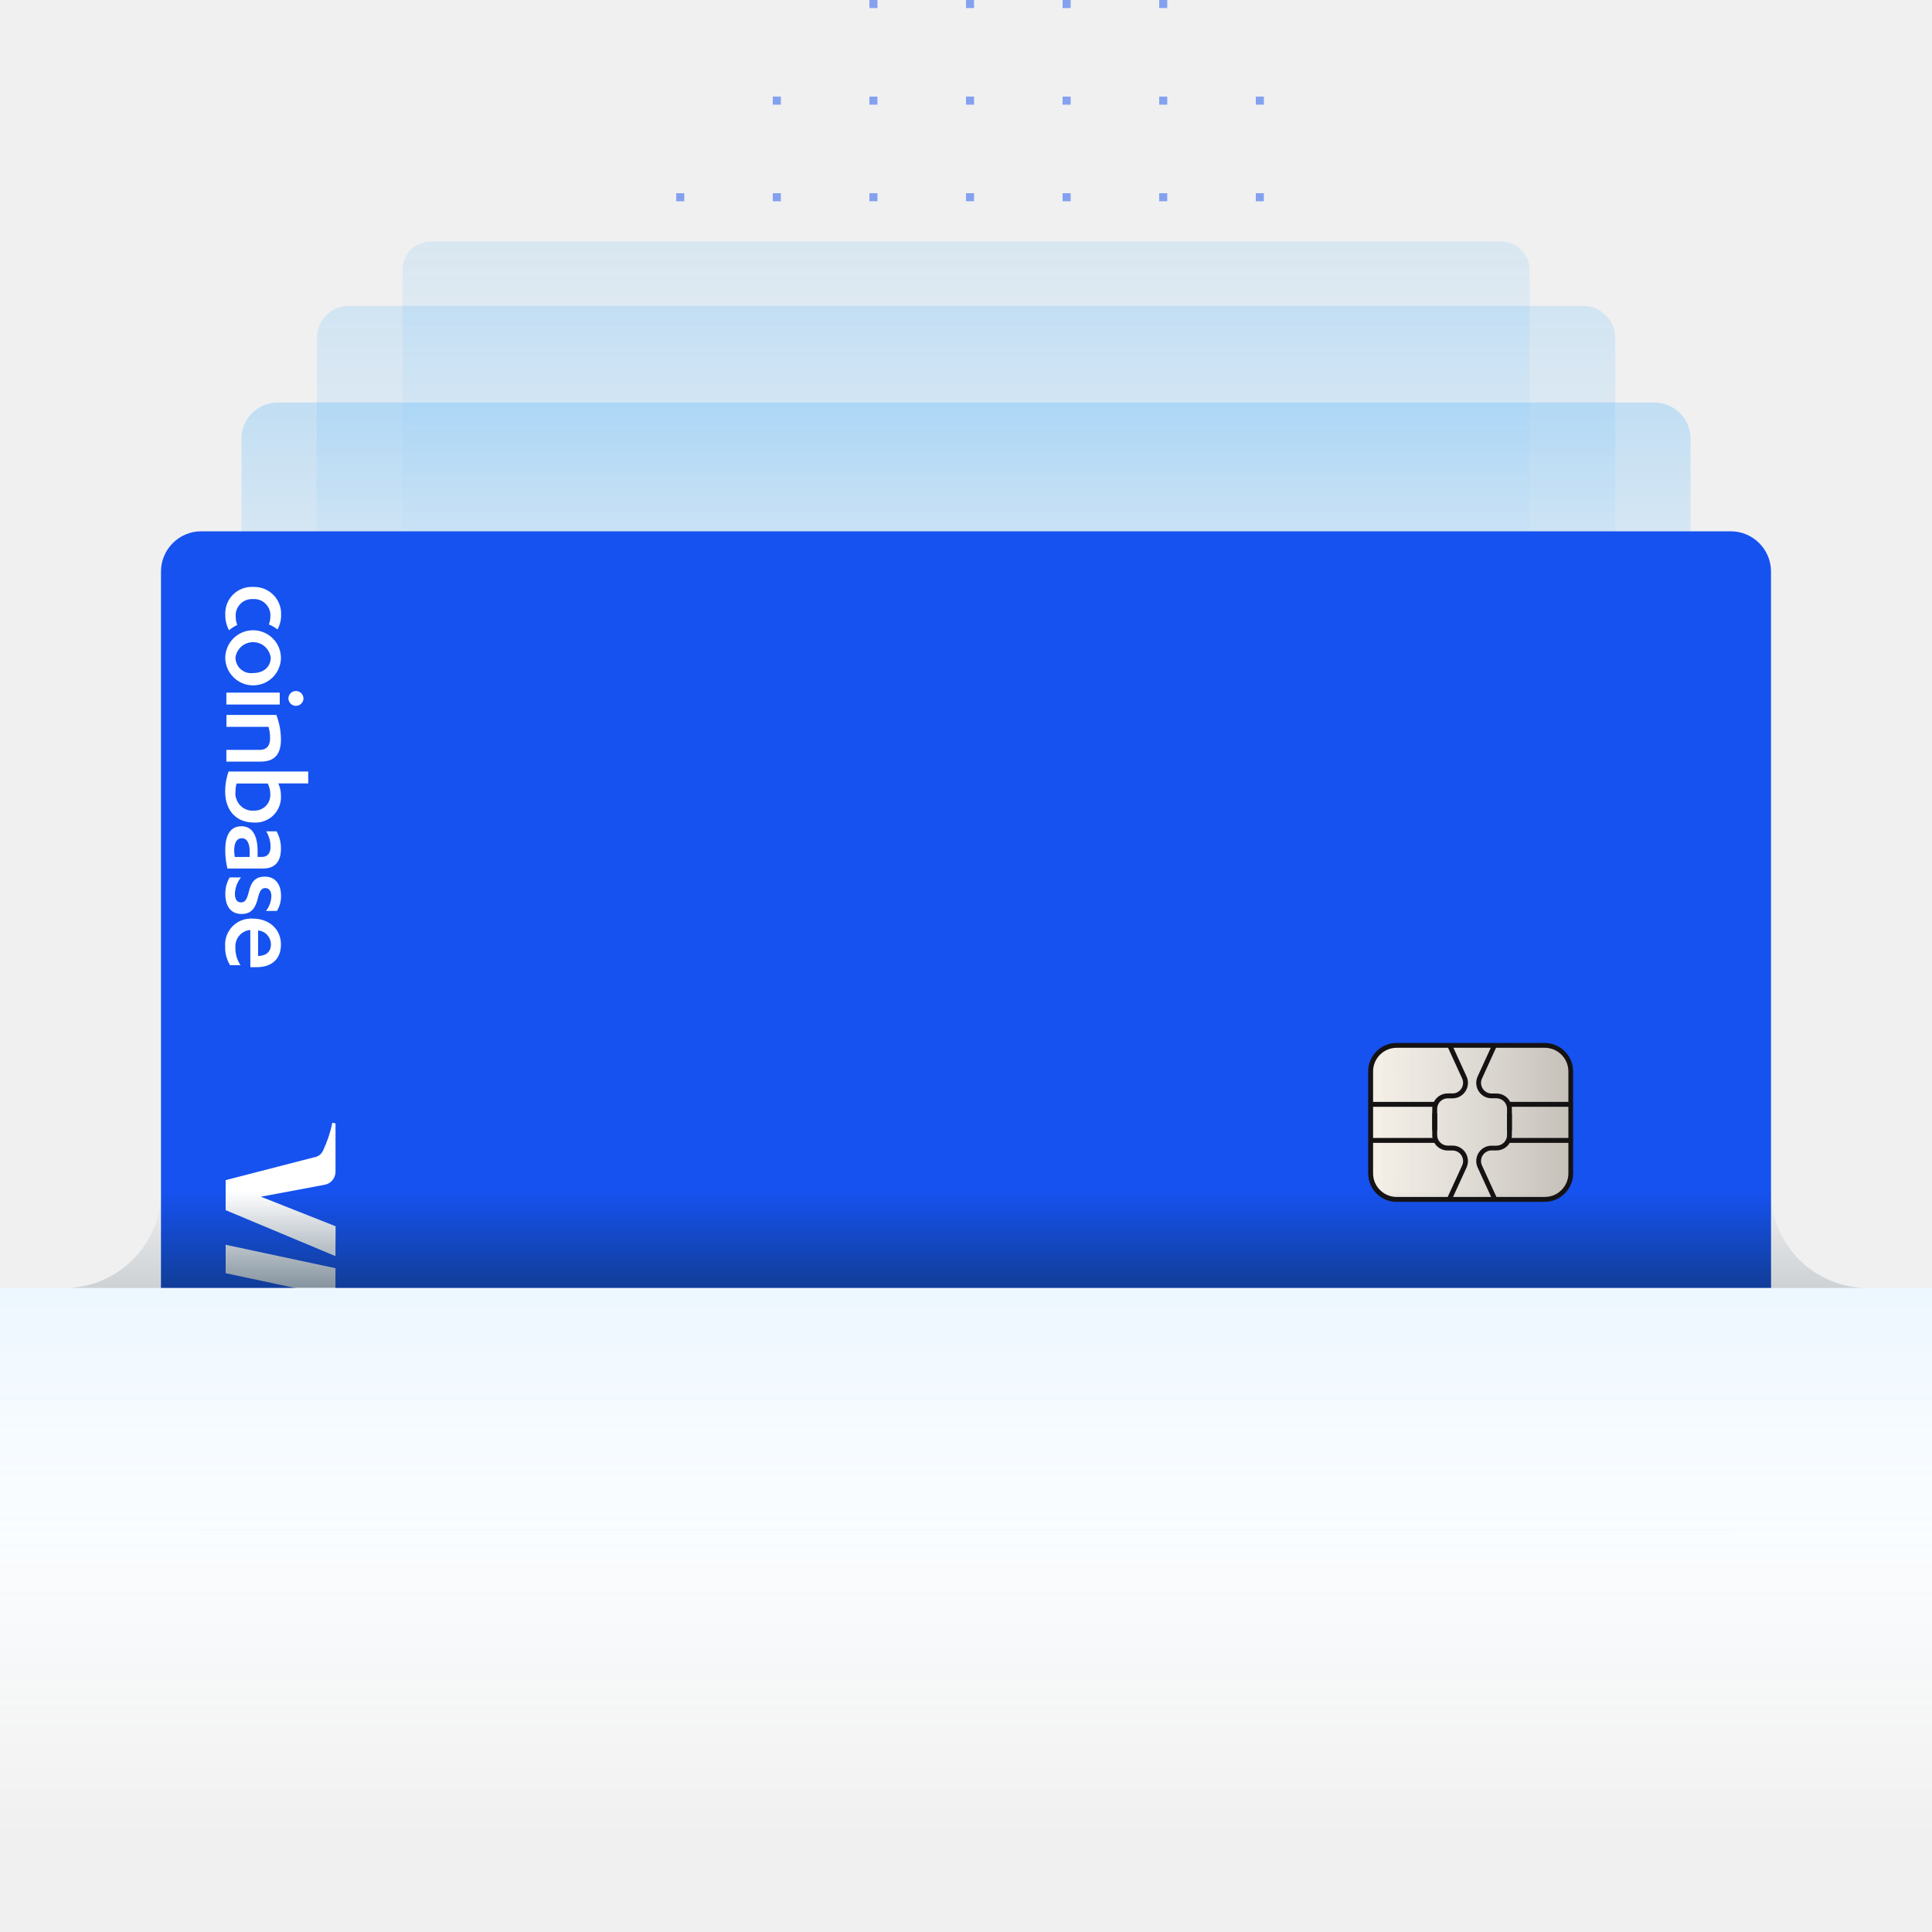
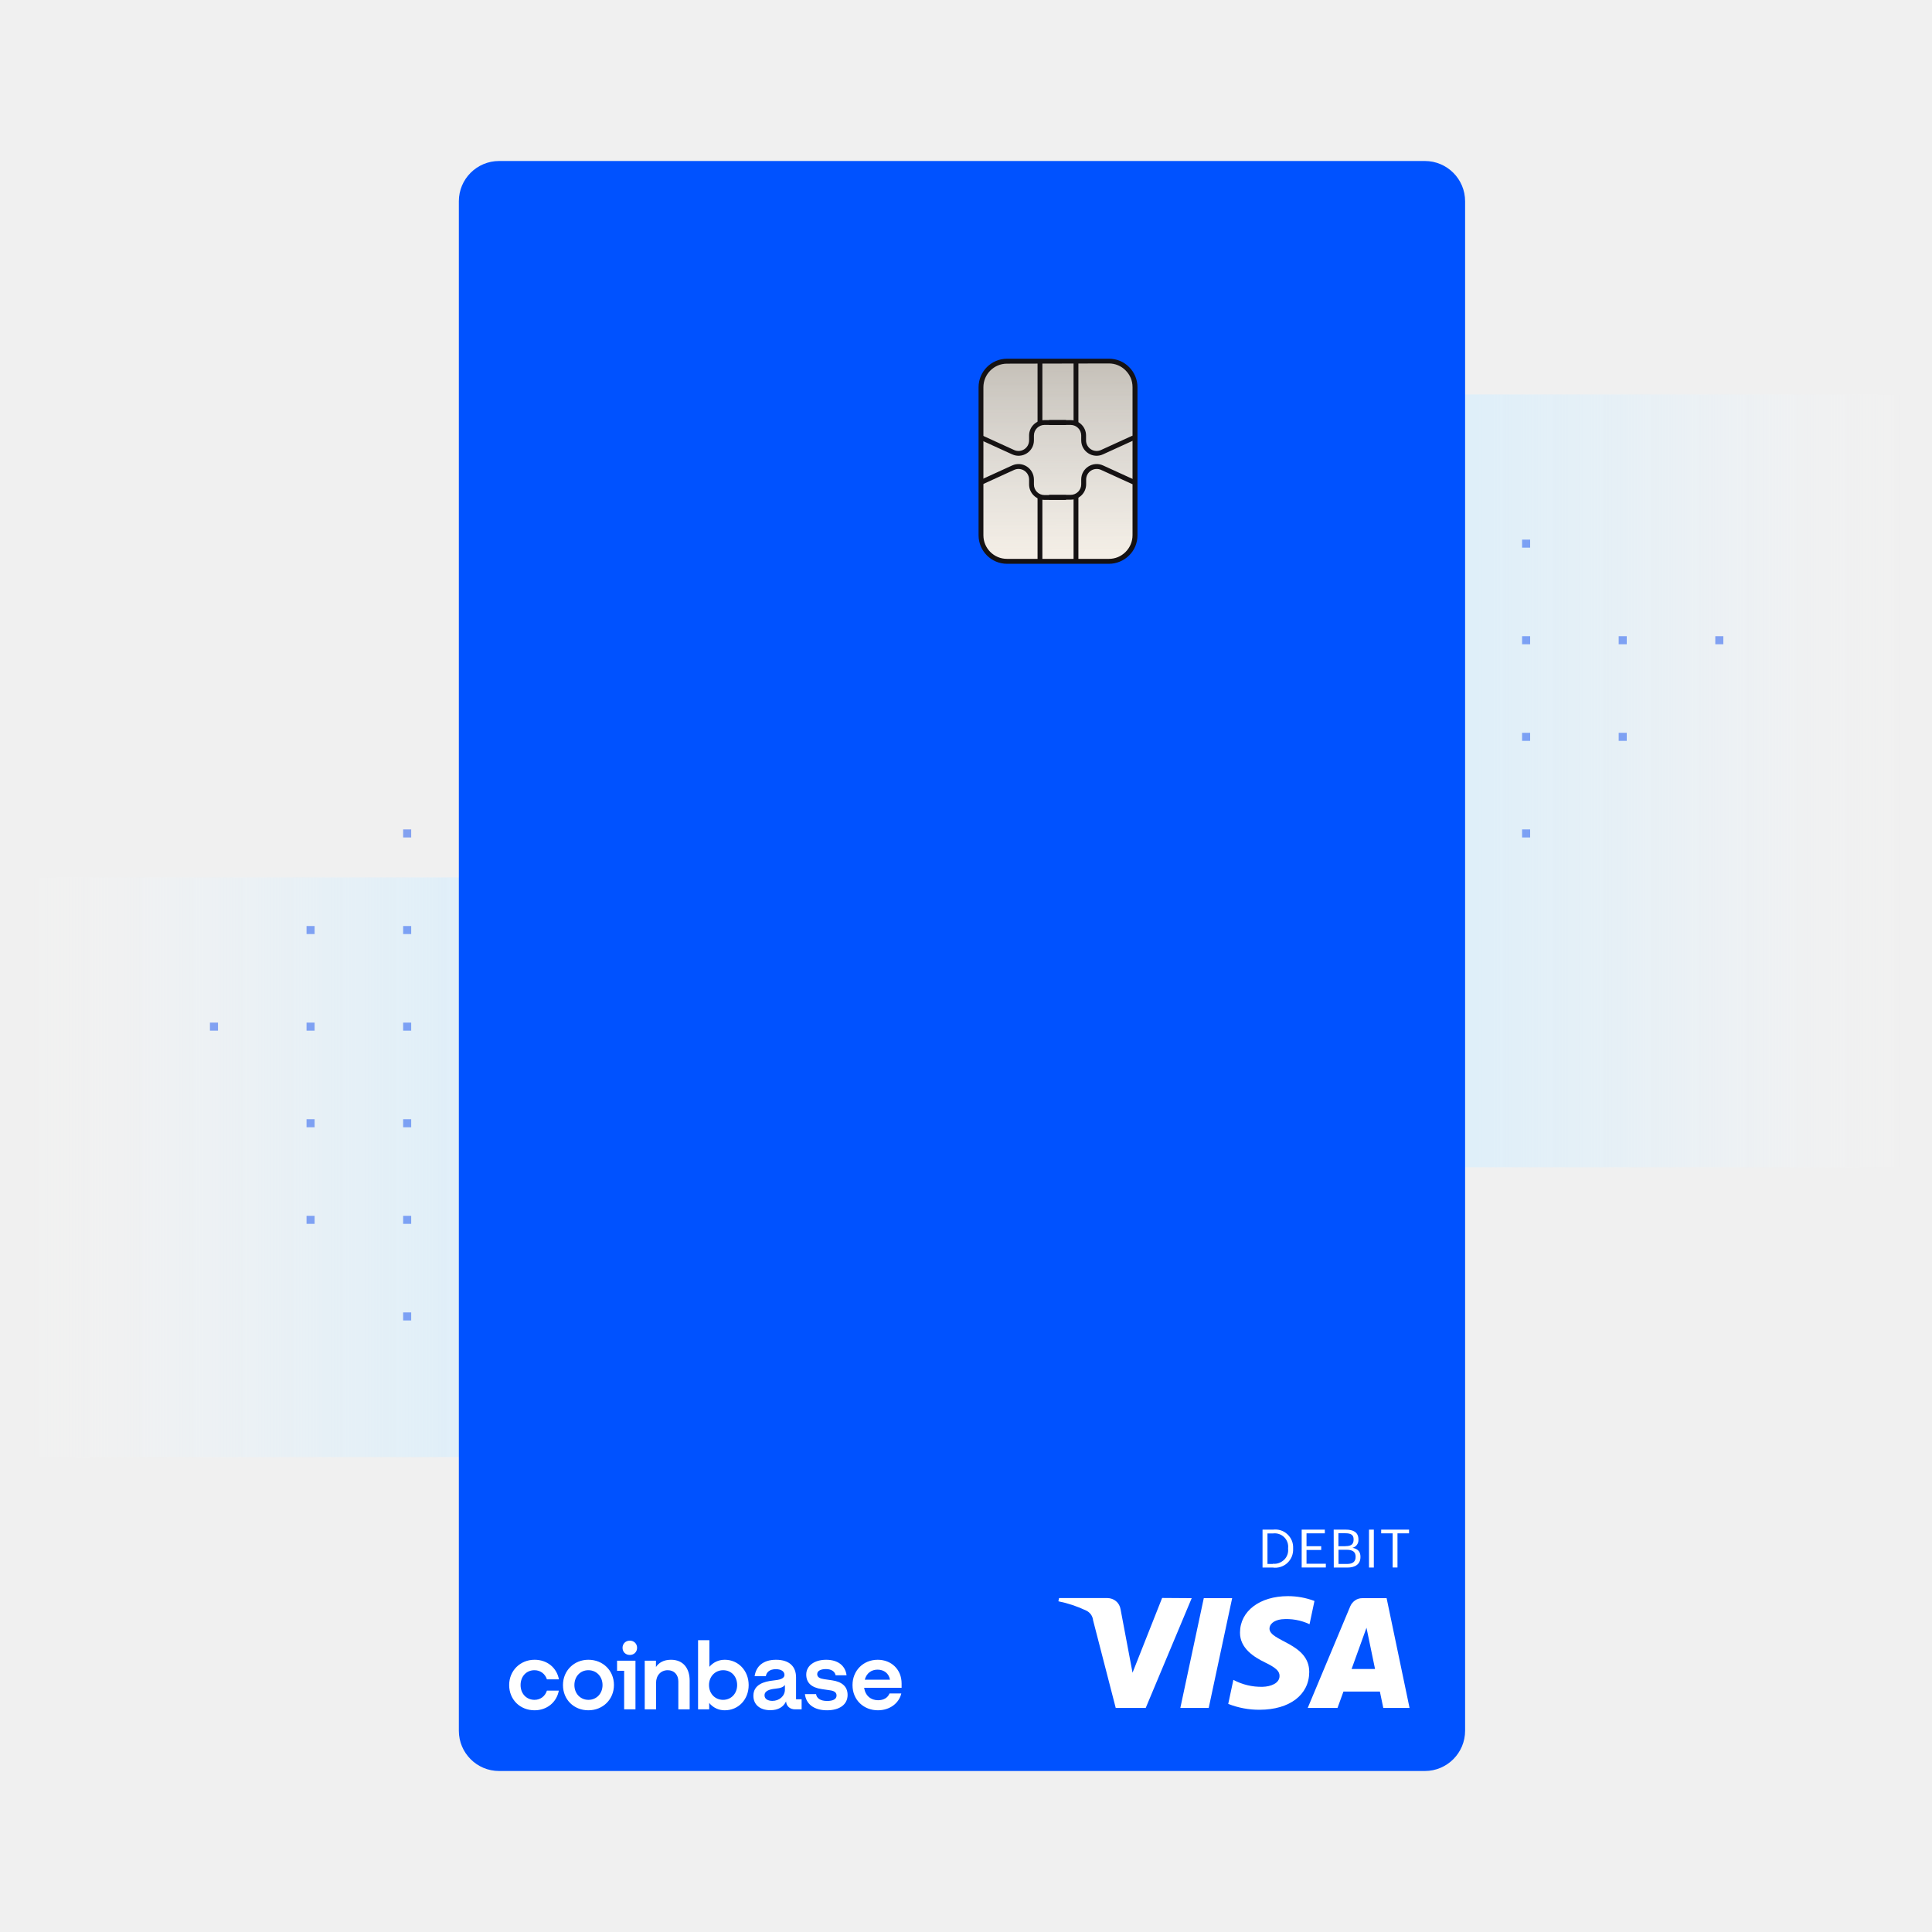
<svg xmlns="http://www.w3.org/2000/svg" fill="none" viewBox="0 0 240 240">
-   <path fill="url(#a)" d="M186.5 116h-133c-1.93 0-3.5-1.57-3.5-3.5v-79c0-1.93 1.57-3.5 3.5-3.5h133c1.93 0 3.5 1.57 3.5 3.5v79c0 1.93-1.57 3.5-3.5 3.5z" />
-   <path fill="url(#b)" d="M196.65 138H43.36c-2.21 0-4-1.79-4-4V42c0-2.21 1.79-4 4-4h153.29c2.21 0 4 1.79 4 4v92c0 2.21-1.8 4-4 4z" />
-   <path fill="url(#c)" d="M205.5 162h-171c-2.49 0-4.5-2.01-4.5-4.5v-103c0-2.49 2.01-4.5 4.5-4.5h171c2.49 0 4.5 2.01 4.5 4.5v103c0 2.49-2.01 4.5-4.5 4.5z" />
-   <path fill="#1652F0" d="M215 190H25c-2.76 0-5-2.24-5-5V71c0-2.76 2.24-5 5-5h190c2.76 0 5 2.24 5 5v114c0 2.76-2.24 5-5 5z" />
-   <path fill="#fff" d="m41.67 161.07-13.64-2.91v-3.53l13.64 2.91v3.53zm-8.81 14.83 5.12 1.86-5.12 1.07v-2.93zm-4.83 3.93v3.26l13.64-2.85v-3.01c0-.32-.09-.64-.27-.9-.18-.27-.43-.48-.73-.6l-12.64-5.29v3.7l2.04.73v4.52l-2.04.44zm4.45-9.2c3.6.01 3.8-4.97 5.41-4.94.49.01 1.01.48 1.14 1.49.11 1.19-.1 2.39-.61 3.48l2.89.62c.4-1.05.6-2.17.6-3.3 0-3.48-1.85-5.94-4.51-5.95-1.96-.02-3.06 1.75-3.71 3.09-.67 1.37-1.1 1.83-1.69 1.83-.91-.01-1.32-1.1-1.33-2.11-.03-1.26.27-2.51.86-3.62l-2.99-.64c-.48 1.25-.73 2.58-.72 3.92 0 3.7 1.83 6.12 4.66 6.13zm9.19-14.59-13.64-5.71v-3.73l10.89-2.81c.25-.03.5-.12.71-.26.21-.15.38-.34.49-.58.53-1.11.92-2.27 1.16-3.48l.4.08v6c0 .39-.14.77-.39 1.07-.25.3-.61.5-.99.56l-7.89 1.48 9.28 3.67-.02 3.71zM50.18 164.84v1.3c.04.32.01.65-.09.96-.1.31-.26.59-.49.83a2.19 2.19 0 0 1-1.74.71h-.06c-.33.02-.65-.04-.96-.16a2.217 2.217 0 0 1-1.29-1.39c-.1-.31-.13-.64-.09-.96v-1.29h4.72zm-4.25 1.27c-.03.25 0 .51.08.76.08.24.22.46.4.65.18.18.4.32.64.41.24.09.5.12.75.09h.05c.25.03.51 0 .75-.09s.46-.23.64-.41c.18-.18.31-.41.39-.65.08-.24.1-.5.07-.76v-.67h-3.78v.67h.01zM50.18 169.7v2.87h-.47v-2.27h-1.6v1.83h-.47v-1.83h-1.71v2.4h-.47v-2.99h4.72v-.01zM50.18 173.67v1.48c0 .92-.29 1.58-1.22 1.58h-.03a.943.943 0 0 1-.63-.19.973.973 0 0 1-.36-.55c-.16.72-.51.99-1.13.99h-.03c-.89 0-1.32-.63-1.32-1.62v-1.69h4.72zm-2.06 1.48c0 .72.25 1 .83 1h.03c.53 0 .75-.32.75-1.01v-.88h-1.61v.89zm-2.21.2c0 .72.3 1.05.88 1.05h.03c.58 0 .86-.34.86-1.13v-1.01h-1.76l-.01 1.09zM50.18 178.06v.6h-4.71v-.6h4.71zM49.71 181.02v-1.43h.47v3.46h-.47v-1.43h-4.24v-.6h4.24zM37.7 86.77c0-.24-.1-.48-.27-.65a.968.968 0 0 0-.65-.28c-.12 0-.25.02-.36.06a.79.79 0 0 0-.31.2c-.09.09-.16.19-.21.3-.05.11-.07.24-.07.36a.889.889 0 0 0 .28.66c.09.09.2.15.31.2.12.05.24.07.36.06.24 0 .48-.1.65-.28.17-.15.27-.39.27-.63zM34.9 91.84c-.01-1.04-.2-2.06-.57-3.03h-6.2v1.48h5.23a5 5 0 0 1 .19 1.44c0 .82-.34 1.42-1.3 1.42h-4.13v1.46h4.26c1.88 0 2.52-1.08 2.52-2.77zM34.75 87.52v-1.48h-6.63v1.48h6.63zM34.9 81.68c-.02-.91-.39-1.77-1.04-2.4a3.49 3.49 0 0 0-2.42-.99c-.91 0-1.78.36-2.42.99-.65.63-1.02 1.5-1.04 2.4a3.467 3.467 0 0 0 3.47 3.46c.92 0 1.8-.37 2.45-1.02.64-.64 1-1.53 1-2.44zm-5.65 0a2.207 2.207 0 0 1 2.19-1.91c.53 0 1.05.19 1.45.54.4.35.66.84.74 1.37 0 1.13-.85 1.93-2.2 1.93-.27.03-.55.01-.81-.07s-.5-.22-.71-.4c-.21-.18-.37-.4-.48-.65a1.98 1.98 0 0 1-.18-.81zM29.28 76.59a2.018 2.018 0 0 1 .58-1.57c.2-.21.45-.37.72-.47.27-.1.56-.15.85-.13.29-.02.57.02.84.12.27.1.51.25.72.46.2.2.36.44.47.71.1.27.15.55.13.84 0 .35-.07.7-.19 1.02.38.15.74.36 1.07.62.3-.55.46-1.16.45-1.79.02-.46-.05-.92-.22-1.36-.17-.43-.42-.82-.75-1.15a3.366 3.366 0 0 0-2.51-.98 3.325 3.325 0 0 0-2.51.97c-.33.33-.58.72-.74 1.16-.16.43-.23.9-.2 1.36-.01.66.15 1.31.46 1.9.31-.27.66-.5 1.03-.67-.14-.34-.2-.69-.2-1.04zM34.9 98.83c0-.52-.11-1.04-.33-1.51h3.72v-1.48H28.4c-.29.79-.43 1.63-.43 2.47 0 2.45 1.44 3.87 3.58 3.87.45.03.9-.04 1.31-.2.42-.16.8-.4 1.12-.72.32-.32.56-.7.72-1.12.16-.41.23-.86.2-1.31zm-5.65-.47c0-.35.04-.7.14-1.03h3.87c.21.41.32.87.32 1.33.01.27-.03.54-.13.8a1.946 1.946 0 0 1-1.12 1.11c-.26.1-.53.14-.8.13-.31.02-.62-.02-.91-.13-.29-.11-.55-.28-.77-.51-.22-.22-.38-.49-.48-.79-.12-.29-.16-.6-.12-.91zM34.9 105.42c.01-.75-.18-1.49-.54-2.15h-1.29c.35.58.54 1.24.54 1.91 0 .73-.33 1.27-1.05 1.27H32v-.74c0-1.91-.66-3.07-2-3.07-1.49 0-2.02 1.26-2.02 2.98 0 .76.09 1.53.27 2.27h4.38c1.67.02 2.27-1.02 2.27-2.47zm-5.73 1.04a5.42 5.42 0 0 1-.08-.8c0-.89.27-1.53.96-1.53.67 0 .97.67.97 1.7v.62l-1.85.01zM32.09 111.36c.21-.76.43-1.04.87-1.04.43 0 .75.34.75.98-.01.68-.25 1.33-.67 1.86h1.36c.35-.57.53-1.23.51-1.9 0-1.35-.66-2.36-2-2.36-1.15 0-1.71.58-2.02 1.96-.23.85-.42 1.24-.96 1.24-.52 0-.75-.43-.75-1.09.03-.73.29-1.44.75-2.01h-1.4c-.37.62-.55 1.33-.54 2.05 0 1.44.62 2.49 2.02 2.49 1.18-.01 1.75-.67 2.08-2.18zM31.1 120.15h.75c1.81 0 3.05-.91 3.05-2.84 0-1.82-1.4-3.2-3.52-3.2-.46-.03-.92.05-1.35.21a3.234 3.234 0 0 0-2.06 3.25c-.03.82.18 1.63.61 2.33h1.3a3.77 3.77 0 0 1-.64-2.23c-.03-.52.14-1.04.48-1.44.34-.4.82-.65 1.34-.7h.03l.01 4.62zm2.56-2.88c0 .96-.57 1.46-1.6 1.49v-3.17c.43.03.83.22 1.12.53.29.32.46.72.48 1.15z" />
-   <path fill="#C5C0B8" d="M191.9 148.99h-18.4c-1.78 0-3.23-1.45-3.23-3.23v-12.67c0-1.78 1.45-3.23 3.23-3.23h18.4c1.78 0 3.23 1.45 3.23 3.23v12.67c0 1.78-1.45 3.23-3.23 3.23z" />
-   <path fill="url(#d)" d="M191.9 148.99h-18.4c-1.78 0-3.23-1.45-3.23-3.23v-12.67c0-1.78 1.45-3.23 3.23-3.23h18.4c1.78 0 3.23 1.45 3.23 3.23v12.67c0 1.78-1.45 3.23-3.23 3.23z" />
-   <path fill="#151213" d="M169.96 145.76v-12.67c0-1.95 1.59-3.53 3.53-3.53h18.4c1.95 0 3.53 1.59 3.53 3.53v12.67c0 .94-.37 1.83-1.04 2.5-.67.67-1.56 1.04-2.5 1.04h-18.4c-.94 0-1.83-.37-2.5-1.04a3.585 3.585 0 0 1-1.02-2.5zm24.87-12.67c0-1.61-1.31-2.93-2.93-2.93h-18.4c-1.61 0-2.93 1.31-2.93 2.93v12.67c0 .78.3 1.52.86 2.07.55.55 1.29.86 2.07.86h18.4c.78 0 1.52-.3 2.07-.86.55-.55.86-1.29.86-2.07v-12.67z" />
-   <path fill="#151213" fill-rule="evenodd" d="m182.18 145.03-1.79 3.91-.55-.25 1.79-3.91c.4-.87-.24-1.86-1.19-1.86h-.6a1.92 1.92 0 0 1-1.92-1.92v-2.68h.61V141c0 .73.59 1.31 1.31 1.31h.6c1.39 0 2.32 1.45 1.74 2.72z" clip-rule="evenodd" />
-   <path fill="#151213" fill-rule="evenodd" d="m182.18 133.72-1.79-3.91-.55.25 1.79 3.91c.4.87-.24 1.86-1.19 1.86h-.6c-1.06 0-1.92.86-1.92 1.92v2.68h.61v-2.68c0-.73.59-1.31 1.31-1.31h.6c1.39 0 2.32-1.45 1.74-2.72zM183.56 133.72l1.79-3.91.54.25-1.79 3.91c-.4.87.24 1.87 1.2 1.87h.6c1.06 0 1.91.86 1.91 1.91v2.68h-.6v-2.68c0-.73-.59-1.32-1.32-1.32h-.6c-1.39.01-2.31-1.44-1.73-2.71z" clip-rule="evenodd" />
-   <path fill="#151213" fill-rule="evenodd" d="m183.56 145.03 1.79 3.91.54-.25-1.79-3.91c-.4-.87.24-1.87 1.2-1.87h.6c1.06 0 1.91-.86 1.91-1.91v-2.68h-.6V141c0 .73-.59 1.32-1.32 1.32h-.6c-1.39 0-2.31 1.44-1.73 2.71z" clip-rule="evenodd" />
-   <path fill="#151213" d="M178.29 141.97v-.61h-8.02v.61h8.02zM178.29 137.49v-.61h-8.02v.61h8.02zM195.13 141.97v-.61h-7.62v.61h7.62zM195.13 137.49v-.61h-7.62v.61h7.62z" />
-   <path fill="url(#e)" d="M220 160v-12H20v12h200z" />
-   <path fill="#fff" d="M240 190v-30H0v30h240z" />
-   <path fill="url(#f)" d="M240 190v50H0v-50h240z" />
-   <path fill="url(#g)" d="M0 218v-58h240v58c0 6.63-5.858 12-13.091 12H13.091C5.858 230 0 224.63 0 218z" />
-   <path fill="#1652F0" d="M120 0v1h1V0h-1zM132 0v1h1V0h-1zM144 0v1h1V0h-1zM96 12v1h1v-1h-1zM108 12v1h1v-1h-1zM108 0v1h1V0h-1zM120 12v1h1v-1h-1zM132 12v1h1v-1h-1zM144 12v1h1v-1h-1zM156 12v1h1v-1h-1zM84 24v1h1v-1h-1zM96 24v1h1v-1h-1zM108 24v1h1v-1h-1zM120 24v1h1v-1h-1zM132 24v1h1v-1h-1zM144 24v1h1v-1h-1zM156 24v1h1v-1h-1z" opacity=".5" />
-   <path fill="url(#h)" d="M8 160c6.63 0 12-5.37 12-12v12H8z" />
-   <path fill="url(#i)" d="M232 160c-6.63 0-12-5.37-12-12v12h12z" />
+   <path fill="url(#a)" d="M0 181v-72h72v72H0z" />
+   <path fill="url(#b)" d="M240 145V49h-69v96h69z" />
+   <path fill="#1652F0" d="M26.08 128.032h1v-1h-1v1zm12 12h1v-1h-1v1zm0-12h1v-1h-1v1zm0-12h1v-1h-1v1zm12 48h1v-1h-1v1zm0-12h1v-1h-1v1zm-12 0h1v-1h-1v1zm12-12h1v-1h-1v1zm0-12h1v-1h-1v1zm0-12h1v-1h-1v1zm0-12h1v-1h-1v1zm12 72h1v-1h-1v1zm0-12h1v-1h-1v1zm0-12h1v-1h-1v1zm0-12h1v-1h-1v1zm0-12h1v-1h-1v1zm0-12h1v-1h-1v1zm0-12h1v-1h-1v1zm103 0h1v-1h-1v1zm0-12h1v-1h-1v1zm0-12h1v-1h-1v1zm0-12h1v-1h-1v1zm0-12h1v-1h-1v1zm12 48h1v-1h-1v1zm0-12h1v-1h-1v1zm0-12h1v-1h-1v1zm0-12h1v-1h-1v1zm0-12h1v-1h-1v1zm12 48h1v-1h-1v1zm0-12h1v-1h-1v1zm0-12h1v-1h-1v1zm0-12h1v-1h-1v1zm12 24h1v-1h-1v1zm0-12h1v-1h-1v1zm12 0h1v-1h-1v1z" opacity=".5" />
+   <path fill="#0052FF" d="M182 25v190a5 5 0 0 1-5 5H62c-2.763 0-5-2.238-5-5V25c0-2.762 2.237-5 5-5h115a5 5 0 0 1 5 5z" />
+   <path fill="#fff" d="m153.063 198.529-2.913 13.638h-3.525l2.913-13.638h3.525zm14.837 8.8 1.85-5.125 1.063 5.125H167.9zm3.938 4.838h3.262l-2.85-13.638h-3.012c-.325 0-.638.088-.9.275a1.694 1.694 0 0 0-.6.725l-5.288 12.638h3.7l.738-2.038h4.525l.425 2.038zm-9.2-4.463c.012-3.6-4.975-3.8-4.938-5.412.013-.488.475-1.013 1.5-1.138 1.188-.112 2.4.1 3.475.613l.613-2.888a9.29 9.29 0 0 0-3.3-.6c-3.488 0-5.938 1.85-5.95 4.513-.025 1.962 1.75 3.062 3.087 3.712 1.375.663 1.838 1.1 1.825 1.7-.012.913-1.1 1.313-2.112 1.338a7.319 7.319 0 0 1-3.625-.863l-.638 2.988c1.25.487 2.575.737 3.925.725 3.7-.013 6.125-1.85 6.138-4.688zm-14.6-9.175-5.713 13.638H138.6l-2.812-10.888c-.025-.25-.113-.5-.263-.712a1.543 1.543 0 0 0-.575-.488 14.922 14.922 0 0 0-3.475-1.162l.088-.4h6c.387 0 .775.137 1.075.387.3.25.5.613.562 1l1.488 7.888 3.675-9.288 3.675.025zm8.799-8.512h1.3c.325-.038.65-.013.963.087.312.1.587.263.825.488.237.225.425.487.55.787.125.3.175.625.162.95v.063a2.32 2.32 0 0 1-.162.962c-.125.3-.313.575-.55.8a2.178 2.178 0 0 1-.838.488c-.312.1-.637.137-.962.087h-1.288v-4.712zm1.275 4.237c.25.025.513 0 .75-.087.238-.088.463-.225.65-.4.188-.175.325-.4.413-.638.087-.237.112-.5.087-.75v-.05a1.655 1.655 0 0 0-.5-1.387 1.682 1.682 0 0 0-1.4-.45h-.662v3.787h.662v-.025zm3.588-4.237h2.875v.462H162.3v1.6h1.825v.463H162.3v1.712h2.4v.463h-3v-4.7zm3.975 0h1.487c.913 0 1.588.287 1.588 1.225v.025a.98.98 0 0 1-.188.637.915.915 0 0 1-.55.363c.713.162.988.512.988 1.125v.025c0 .887-.638 1.312-1.625 1.312h-1.688l-.012-4.712zm1.475 2.05c.725 0 1-.25 1-.825v-.025c0-.538-.325-.75-1.013-.75h-.875v1.612h.888v-.012zm.2 2.212c.712 0 1.05-.3 1.05-.875v-.025c0-.575-.338-.862-1.125-.862h-1v1.762h1.075zm2.712-4.262h.6v4.712h-.6v-4.712zm2.951.462h-1.438v-.462h3.463v.462H173.6v4.238h-.6v-4.238h.013z" />
+   <g clip-path="url(#c)">
+     <path fill="#fff" d="M73.089 206.181c-1.77 0-3.155 1.345-3.155 3.144 0 1.8 1.35 3.133 3.155 3.133 1.806 0 3.178-1.356 3.178-3.144 0-1.777-1.349-3.133-3.178-3.133zm.012 4.98c-1.008 0-1.748-.783-1.748-1.835 0-1.064.728-1.847 1.736-1.847 1.02 0 1.76.795 1.76 1.847s-.74 1.835-1.748 1.835zm3.553-3.612h.88v4.793h1.407v-6.044h-2.287v1.251zm-10.261-.07c.739 0 1.325.455 1.548 1.133h1.49c-.27-1.449-1.467-2.431-3.026-2.431-1.771 0-3.155 1.345-3.155 3.145s1.349 3.132 3.155 3.132c1.524 0 2.744-.982 3.014-2.443H67.94c-.211.678-.798 1.146-1.537 1.146-1.02 0-1.735-.783-1.735-1.835 0-1.064.704-1.847 1.724-1.847zm36.999 1.262-1.032-.152c-.492-.069-.844-.233-.844-.619 0-.421.457-.631 1.079-.631.68 0 1.114.292 1.208.771h1.36c-.153-1.215-1.091-1.928-2.533-1.928-1.489 0-2.475.759-2.475 1.835 0 1.028.646 1.625 1.947 1.811l1.032.152c.505.07.786.269.786.643 0 .48-.493.678-1.173.678-.833 0-1.302-.339-1.372-.853h-1.384c.129 1.181 1.056 2.01 2.744 2.01 1.537 0 2.557-.701 2.557-1.905 0-1.075-.739-1.637-1.9-1.812zm-25.155-4.933c-.516 0-.903.374-.903.889 0 .514.387.888.903.888s.904-.374.904-.888c0-.515-.388-.889-.904-.889zm20.652 4.559c0-1.309-.797-2.185-2.486-2.185-1.595 0-2.486.806-2.662 2.045h1.395c.07-.479.446-.876 1.243-.876.716 0 1.068.315 1.068.701 0 .503-.645.631-1.443.713-1.079.117-2.416.491-2.416 1.894 0 1.087.81 1.788 2.1 1.788 1.008 0 1.641-.421 1.958-1.087.047.596.493.982 1.115.982h.82v-1.251h-.692v-2.724zm-1.384 1.52c0 .807-.703 1.403-1.56 1.403-.528 0-.973-.222-.973-.69 0-.596.715-.76 1.372-.829.633-.059.985-.199 1.161-.468v.584zm-7.47-3.706c-.786 0-1.443.328-1.912.877v-3.308h-1.407v8.592H88.1v-.795a2.442 2.442 0 0 0 1.935.911c1.689 0 2.967-1.332 2.967-3.132s-1.302-3.145-2.967-3.145zm-.211 4.98c-1.009 0-1.748-.783-1.748-1.835s.75-1.847 1.76-1.847c1.02 0 1.735.783 1.735 1.847 0 1.052-.739 1.835-1.747 1.835zm-6.474-4.98c-.914 0-1.513.374-1.865.9v-.783H80.09v6.043h1.407v-3.284c0-.924.586-1.578 1.454-1.578.81 0 1.314.572 1.314 1.402v3.461h1.407v-3.565c0-1.52-.785-2.596-2.322-2.596zm28.65 2.946c0-1.73-1.266-2.945-2.967-2.945-1.806 0-3.131 1.356-3.131 3.144 0 1.882 1.419 3.132 3.154 3.132 1.466 0 2.616-.865 2.909-2.092h-1.466c-.212.538-.728.842-1.42.842-.903 0-1.583-.561-1.735-1.543H112v-.538zm-4.574-.468c.223-.841.856-1.25 1.583-1.25.798 0 1.408.456 1.548 1.25h-3.131z" />
+   </g>
+   <path fill="#C5C0B8" d="M140.988 48.1v18.4a3.238 3.238 0 0 1-3.238 3.238h-12.662a3.238 3.238 0 0 1-3.238-3.238V48.1a3.238 3.238 0 0 1 3.238-3.238h12.662a3.23 3.23 0 0 1 3.238 3.238z" />
+   <path fill="url(#d)" d="M140.988 48.1v18.4a3.238 3.238 0 0 1-3.238 3.238h-12.662a3.238 3.238 0 0 1-3.238-3.238V48.1a3.238 3.238 0 0 1 3.238-3.238h12.662a3.23 3.23 0 0 1 3.238 3.238z" />
+   <path fill="#151213" d="M137.762 70.037H125.1a3.543 3.543 0 0 1-3.538-3.537V48.1a3.543 3.543 0 0 1 3.538-3.538h12.662c.95 0 1.838.363 2.5 1.038a3.516 3.516 0 0 1 1.038 2.5v18.4c0 .95-.363 1.838-1.038 2.5a3.56 3.56 0 0 1-2.5 1.037zm-12.675-24.862a2.93 2.93 0 0 0-2.925 2.925v18.4a2.93 2.93 0 0 0 2.925 2.925h12.663c.788 0 1.512-.3 2.075-.862.55-.55.862-1.288.862-2.076v-18.4c0-.787-.3-1.512-.862-2.075a2.892 2.892 0 0 0-2.075-.862l-12.663.025z" />
+   <path fill="#151213" fill-rule="evenodd" d="m137.038 57.825 3.912 1.787-.25.55-3.912-1.787a1.313 1.313 0 0 0-1.863 1.188v.6A1.915 1.915 0 0 1 133 62.074h-2.675v-.6H133c.725 0 1.313-.588 1.313-1.313v-.6c0-1.387 1.45-2.325 2.725-1.737z" clip-rule="evenodd" />
+   <path fill="#151213" fill-rule="evenodd" d="m125.725 57.825-3.913 1.787.251.55 3.912-1.787c.875-.4 1.862.237 1.862 1.2v.6c0 1.063.863 1.925 1.913 1.925h2.675v-.6h-2.675a1.312 1.312 0 0 1-1.312-1.313v-.6c0-1.412-1.438-2.35-2.713-1.762zm0-1.387-3.913-1.788.251-.538 3.912 1.788c.875.4 1.862-.237 1.862-1.2v-.6c0-1.063.863-1.913 1.913-1.913h2.675v.6h-2.675c-.725 0-1.312.588-1.312 1.313v.6c0 1.4-1.45 2.325-2.713 1.737z" clip-rule="evenodd" />
+   <path fill="#151213" fill-rule="evenodd" d="m137.025 56.438 3.913-1.788-.25-.538-3.913 1.788a1.314 1.314 0 0 1-1.862-1.2v-.6A1.913 1.913 0 0 0 133 52.187h-2.675v.6H133c.725 0 1.313.588 1.313 1.313v.6c0 1.4 1.45 2.325 2.712 1.737z" clip-rule="evenodd" />
+   <path fill="#151213" d="M133.962 61.712h-.6v8.025h.6v-8.025zm-4.474 0h-.6v8.025h.6v-8.025zm4.474-16.85h-.6v7.626h.6v-7.626zm-4.474 0h-.6v7.626h.6v-7.626z" />
  <defs>
-     <linearGradient id="a" x1="123.5" x2="123.5" y1="30" y2="100" gradientUnits="userSpaceOnUse">
-       <stop stop-color="#56B4FC" stop-opacity=".15" />
+     <linearGradient id="a" x1="72.18" x2="2.11" y1="145" y2="145" gradientUnits="userSpaceOnUse">
+       <stop offset=".19" stop-color="#D4EEFF" stop-opacity=".6" />
+       <stop offset=".44" stop-color="#D8F0FF" stop-opacity=".42" />
+       <stop offset=".69" stop-color="#E4F4FF" stop-opacity=".23" />
+       <stop offset=".94" stop-color="#F9FCFF" stop-opacity=".05" />
      <stop offset="1" stop-color="#fff" stop-opacity="0" />
    </linearGradient>
-     <linearGradient id="b" x1="120" x2="120" y1="38" y2="112.5" gradientUnits="userSpaceOnUse">
-       <stop stop-color="#56B4FC" stop-opacity=".2" />
+     <linearGradient id="b" x1="170.83" x2="237.98" y1="97" y2="97" gradientUnits="userSpaceOnUse">
+       <stop offset=".19" stop-color="#D4EEFF" stop-opacity=".6" />
+       <stop offset=".44" stop-color="#D8F0FF" stop-opacity=".42" />
+       <stop offset=".69" stop-color="#E4F4FF" stop-opacity=".23" />
+       <stop offset=".94" stop-color="#F9FCFF" stop-opacity=".05" />
      <stop offset="1" stop-color="#fff" stop-opacity="0" />
    </linearGradient>
-     <linearGradient id="c" x1="136.5" x2="136.5" y1="50" y2="123" gradientUnits="userSpaceOnUse">
-       <stop stop-color="#56B4FC" stop-opacity=".3" />
-       <stop offset="1" stop-color="#fff" stop-opacity="0" />
-     </linearGradient>
-     <linearGradient id="d" x1="169.08" x2="195.15" y1="139.4" y2="139.4" gradientUnits="userSpaceOnUse">
+     <linearGradient id="d" x1="131.38" x2="131.39" y1="70.91" y2="44.85" gradientUnits="userSpaceOnUse">
      <stop stop-color="#F7F1E8" />
      <stop offset="1" stop-color="#fff" stop-opacity="0" />
    </linearGradient>
-     <linearGradient id="e" x1="120" x2="120" y1="148" y2="160" gradientUnits="userSpaceOnUse">
-       <stop stop-color="#0B283F" stop-opacity="0" />
-       <stop offset="1" stop-color="#0B283F" stop-opacity=".5" />
-     </linearGradient>
-     <linearGradient id="f" x1="113.5" x2="113.5" y1="190.5" y2="228.5" gradientUnits="userSpaceOnUse">
-       <stop stop-color="#fff" />
-       <stop offset="1" stop-color="#fff" stop-opacity="0" />
-     </linearGradient>
-     <linearGradient id="g" x1="120" x2="120" y1="159.82" y2="227.95" gradientUnits="userSpaceOnUse">
-       <stop stop-color="#B1DCFE" stop-opacity=".23" />
-       <stop offset="1" stop-color="#fff" stop-opacity="0" />
-     </linearGradient>
-     <linearGradient id="h" x1="14" x2="14" y1="148" y2="160" gradientUnits="userSpaceOnUse">
-       <stop stop-color="#0B283F" stop-opacity="0" />
-       <stop offset=".91" stop-color="#0B283F" stop-opacity=".14" />
-       <stop offset=".99" stop-color="#0B283F" stop-opacity=".15" />
-     </linearGradient>
-     <linearGradient id="i" x1="226" x2="226" y1="148" y2="160" gradientUnits="userSpaceOnUse">
-       <stop stop-color="#0B283F" stop-opacity="0" />
-       <stop offset=".91" stop-color="#0B283F" stop-opacity=".14" />
-       <stop offset=".99" stop-color="#0B283F" stop-opacity=".15" />
-     </linearGradient>
+     <clipPath id="c">
+       <path fill="#fff" d="M0 0h48.75v8.71H0z" transform="translate(63.25 203.75)" />
+     </clipPath>
  </defs>
</svg>
